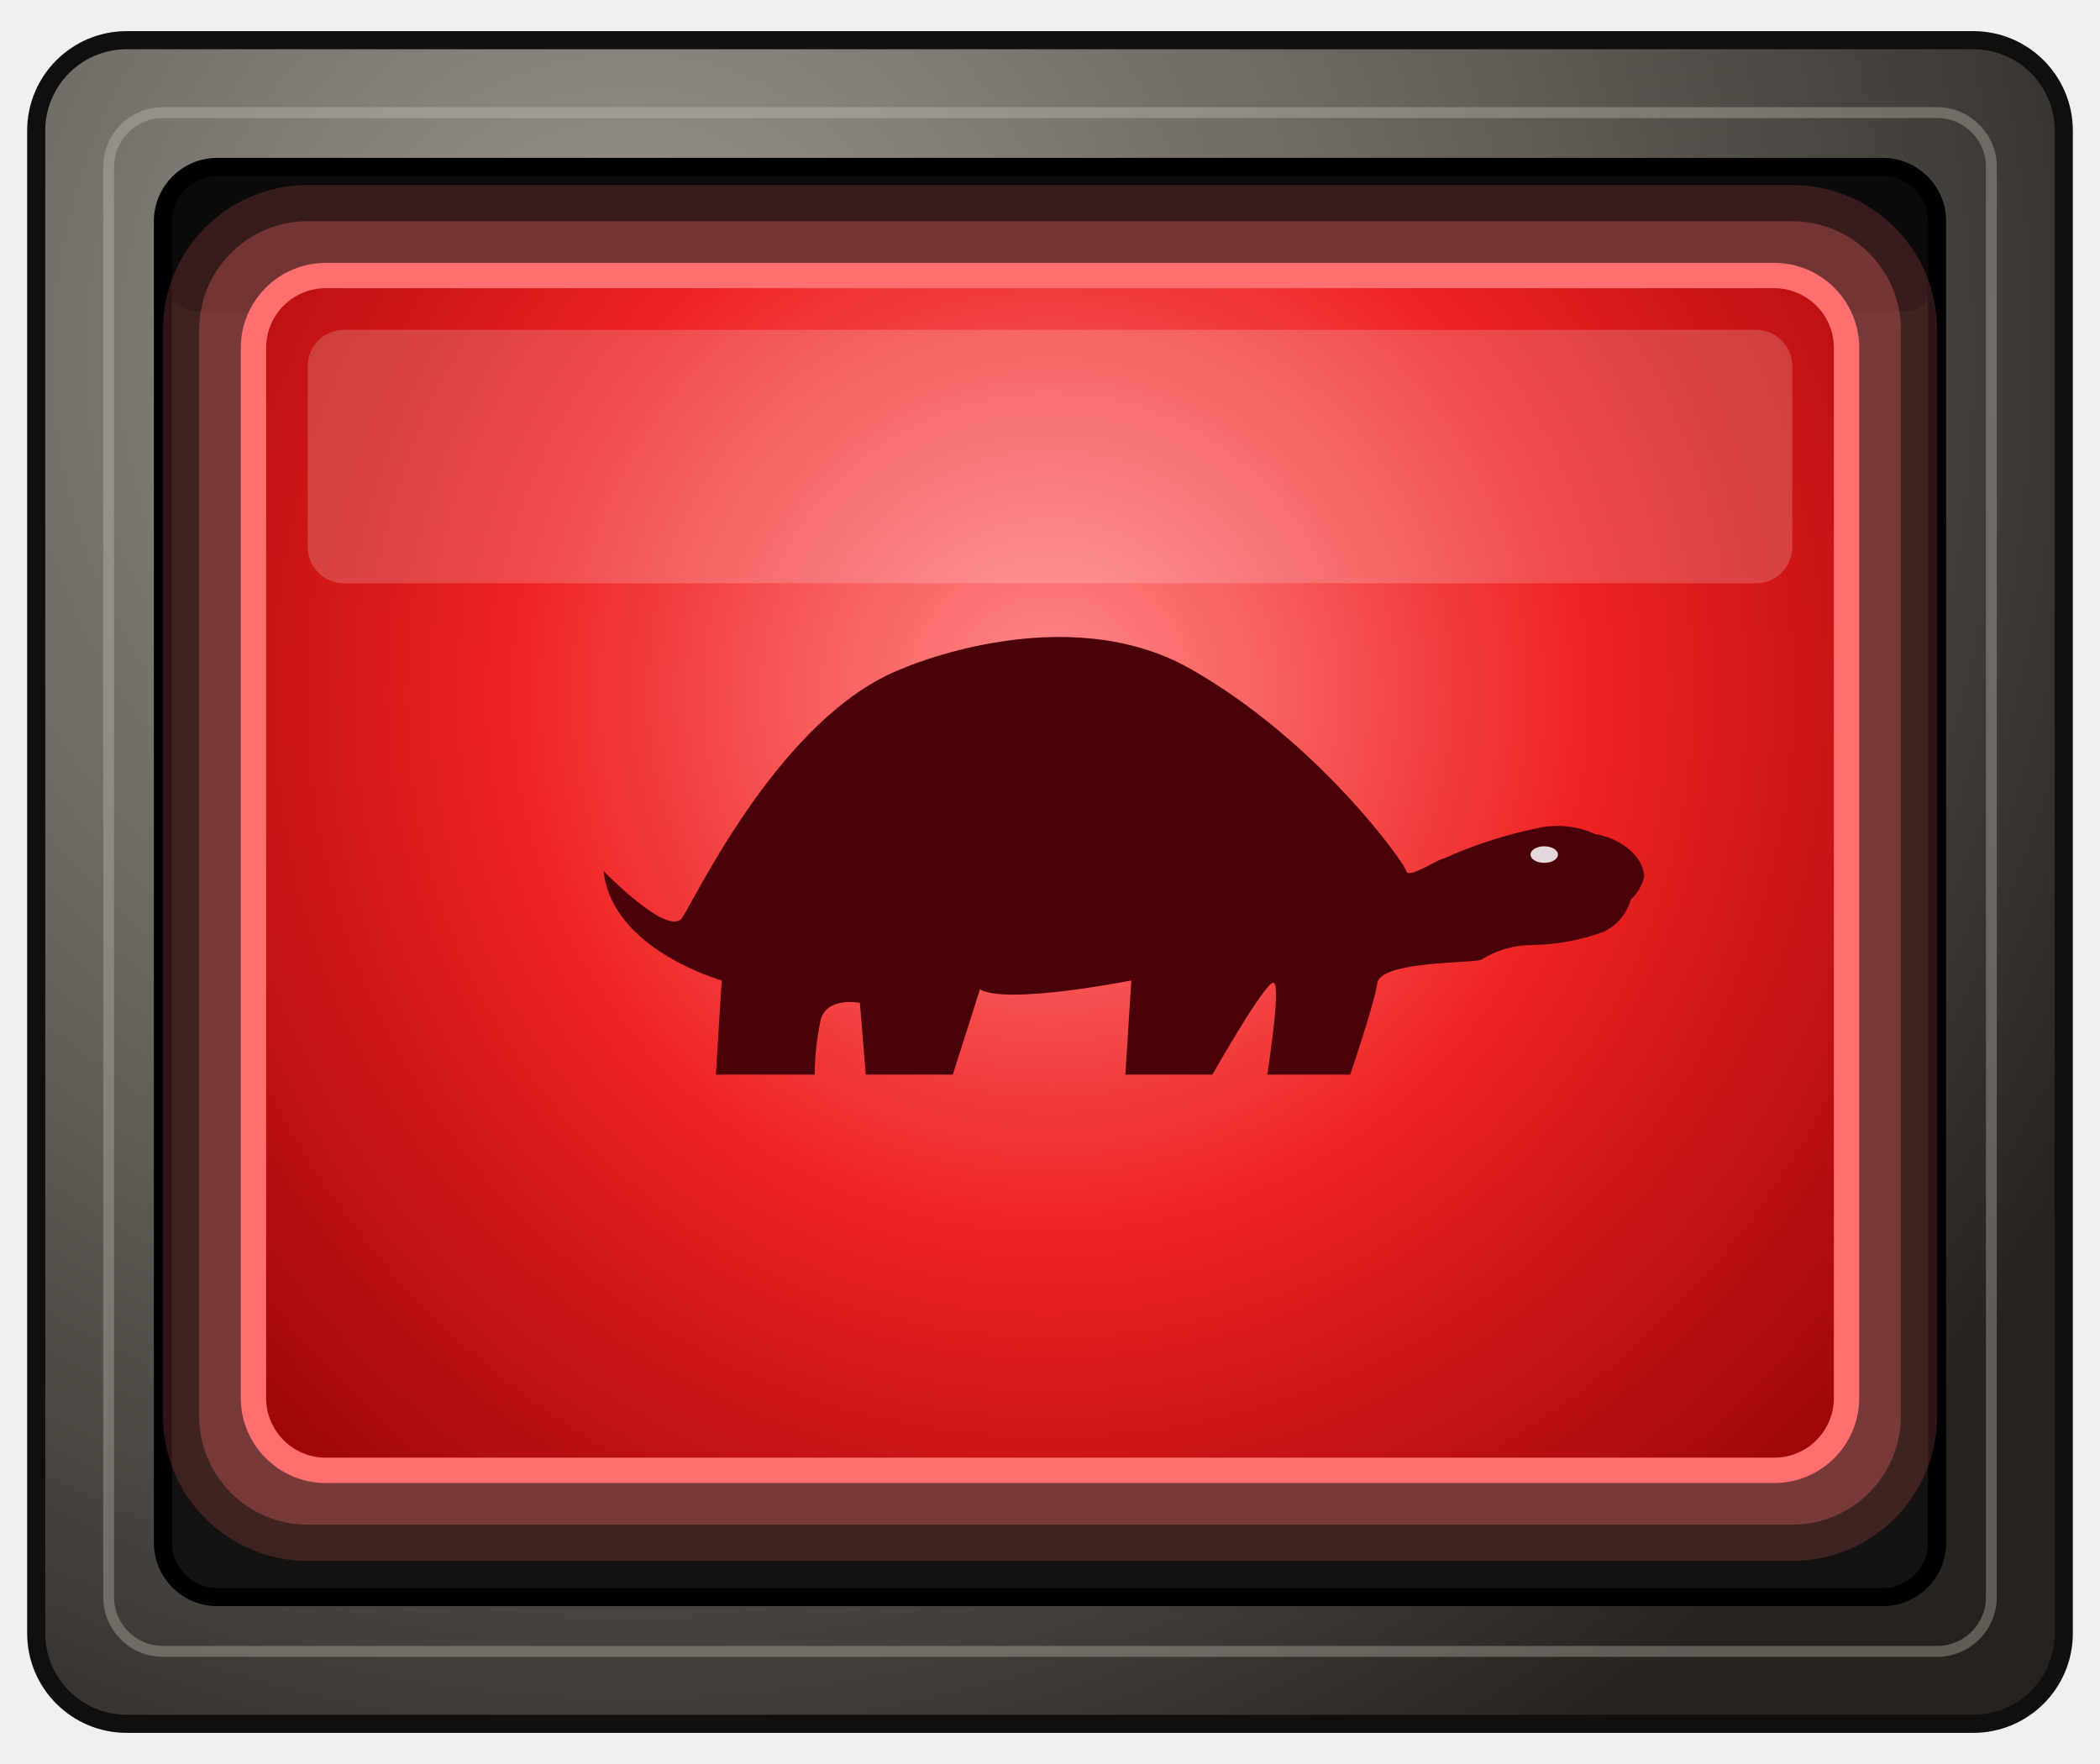
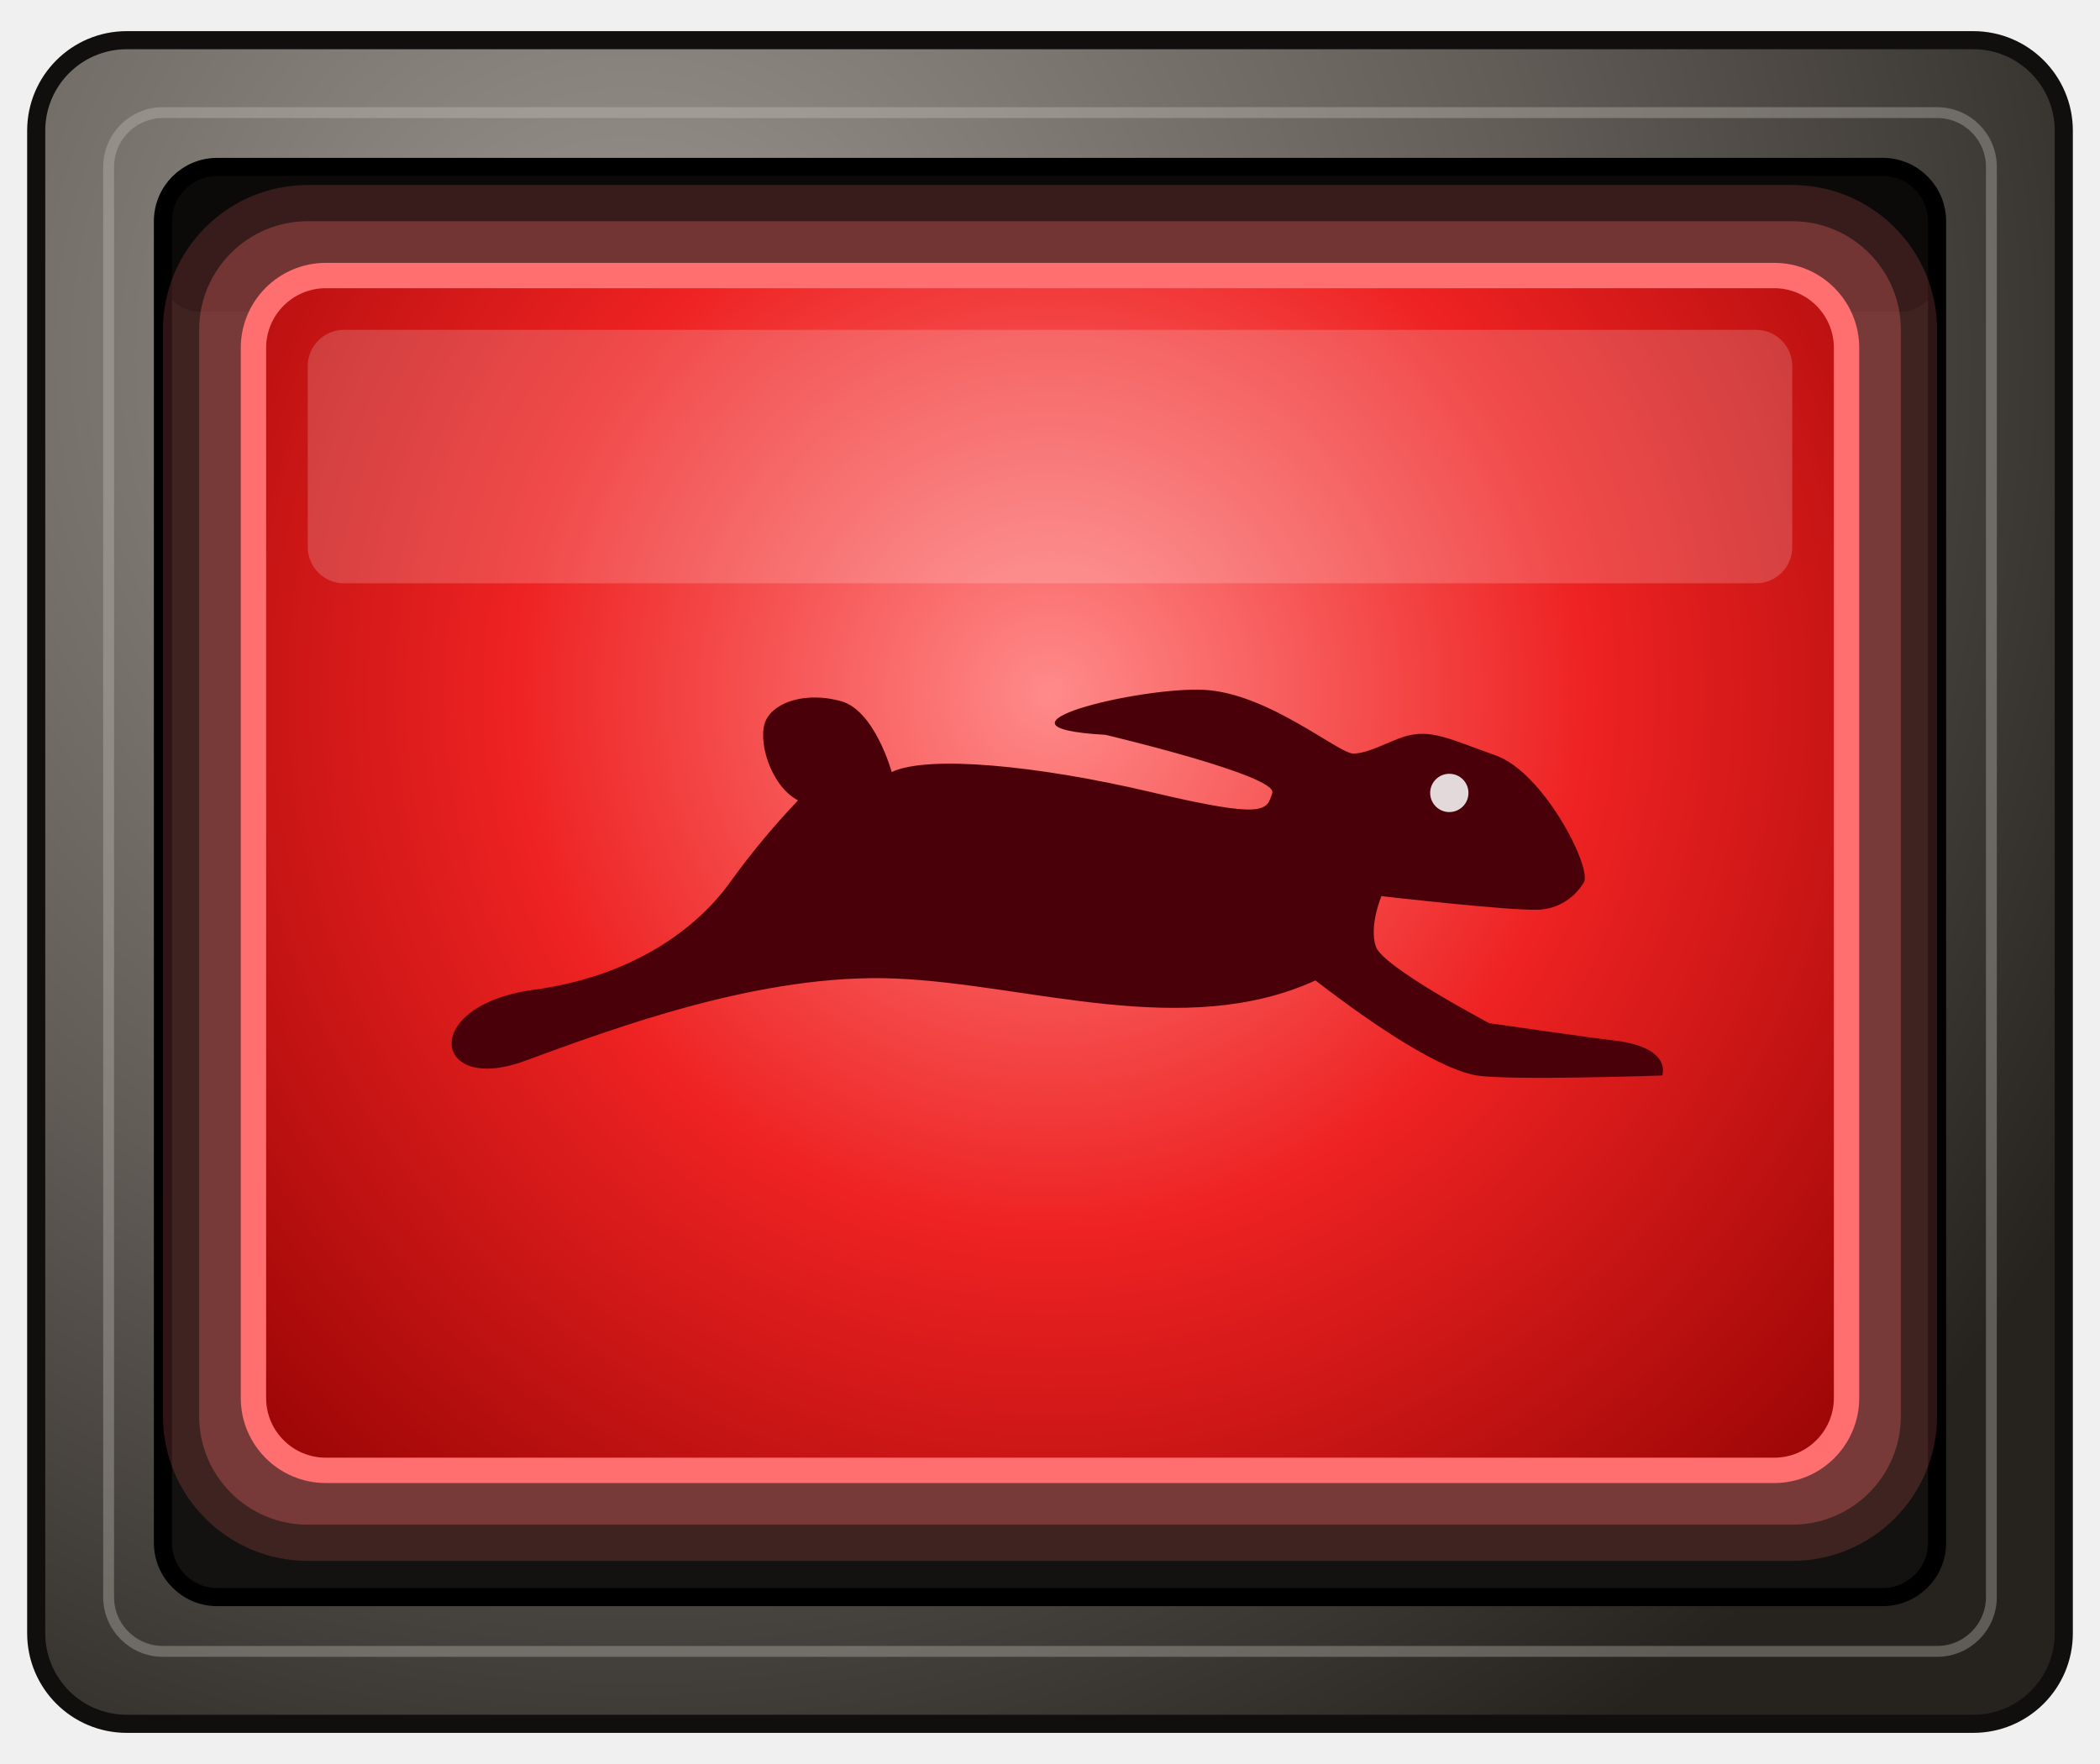
<svg xmlns="http://www.w3.org/2000/svg" width="100" height="84" viewBox="0 0 116 97">
  <defs>
    <radialGradient id="bz" cx="34.8" cy="19.4" r="92.8" gradientUnits="userSpaceOnUse">
      <stop offset="0" stop-color="#9a958e" />
      <stop offset="0.55" stop-color="#615c56" />
      <stop offset="1" stop-color="#26231f" />
    </radialGradient>
    <radialGradient id="cap" cx="58.0" cy="38.1" r="66.0" gradientUnits="userSpaceOnUse">
      <stop offset="0" stop-color="#ff8a8a" />
      <stop offset="0.45" stop-color="#ee2222" />
      <stop offset="1" stop-color="#8c0000" />
    </radialGradient>
  </defs>
  <rect x="2" y="2.0" width="112" height="93" rx="5" fill="url(#bz)" stroke="#100f0d" stroke-width="1" />
  <rect x="6" y="6.0" width="104" height="85" rx="3" fill="none" stroke="#c9c5be" stroke-width="0.6" opacity="0.35" />
  <rect x="9" y="9.0" width="98" height="79" rx="3" fill="#141210" stroke="#000000" stroke-width="1" />
  <rect x="9" y="9.0" width="98" height="8" rx="2" fill="#000000" opacity="0.45" />
  <rect x="9" y="10.0" width="98" height="76" rx="8" fill="#ff6f6f" opacity="0.18" />
  <rect x="11" y="12.0" width="94" height="72" rx="6" fill="#ff6f6f" opacity="0.30" />
  <rect x="14" y="15.0" width="88" height="66" rx="4" fill="url(#cap)" stroke="#ff6f6f" stroke-width="1.4" />
  <rect x="17" y="18.0" width="82" height="14" rx="2" fill="#ffffff" opacity="0.18" />
  <g transform="matrix(1 0 0 1 0 -10.0)">
-     <g transform="matrix(0.75 0 0 0.75 20.5 39)">
-       <path d="M90.89,29.61a3.73,3.73,0,0,0,1.88-2.31,3.38,3.38,0,0,0,1-1.72c-.11-1.56-1.81-2.81-3.61-3.11a6.75,6.75,0,0,0-4.33-.42A33.18,33.18,0,0,0,79,24.27c-.49.06-2.62,1.55-2.76.92S69.66,15.58,60.34,10.3s-21.26,0-21.26,0c-8.89,3.47-15.15,16.84-16.17,18.33s-5.79-3.44-5.79-3.44c.62,5.81,8.7,8.06,8.7,8.06l-.43,6.94h7.28a20.09,20.09,0,0,1,.43-4C33.54,34.41,36,34.9,36,34.9l.43,5.29h6.41l2-6.28c2,1.16,11.15-.66,11.15-.66l-.44,6.94h6.41s3.93-6.94,4.51-6.77S66,40.19,66,40.19h6.11s1.75-5.12,2-6.75,7-1.45,7.64-1.71a7,7,0,0,1,3.72-1.09,16,16,0,0,0,5.38-1" fill="#4a0008" />
-       <ellipse cx="86.4" cy="23.98" rx="1.01" ry="0.61" fill="#ffffff" opacity="0.85" />
+     <g transform="matrix(0.75 0 0 0.75 20.5 0.3)">
+       <path d="M54.08,66.76s12.71,3,12.29,4.28S66,73,57.53,71,41,68.24,38.34,69.5c0,0-1.24-4.53-3.73-5.22s-4.83,0-5.52,1.38.28,4.83,2.35,5.93a57.86,57.86,0,0,0-4.84,5.8c-1.79,2.63-6.21,7-14.63,8.15s-7.46,7.73-.69,5.25,17.53-6.49,27.34-6.08,21.26,4.56,30.93.14c4.83,3.73,9.41,6.61,11.89,7s13.65,0,13.65,0,.82-2.12-3.73-2.6c-1.13-.12-9-1.25-9-1.25S74.52,83.88,74,82.36s.41-3.72.41-3.72,9.52,1.1,11.6,1a4.07,4.07,0,0,0,3.2-1.84l.1-.15c.67-1-2.92-8.11-6.48-9.37-3.35-1.19-4.8-2-6.76-1.38-1,.3-2.63,1.24-3.73,1.24S66.1,63.72,61.4,63.45,44.14,66.21,54.08,66.76Z" fill="#4a0008" />
+       <circle cx="79.41" cy="71.04" r="1.41" fill="#ffffff" opacity="0.85" />
    </g>
  </g>
</svg>
